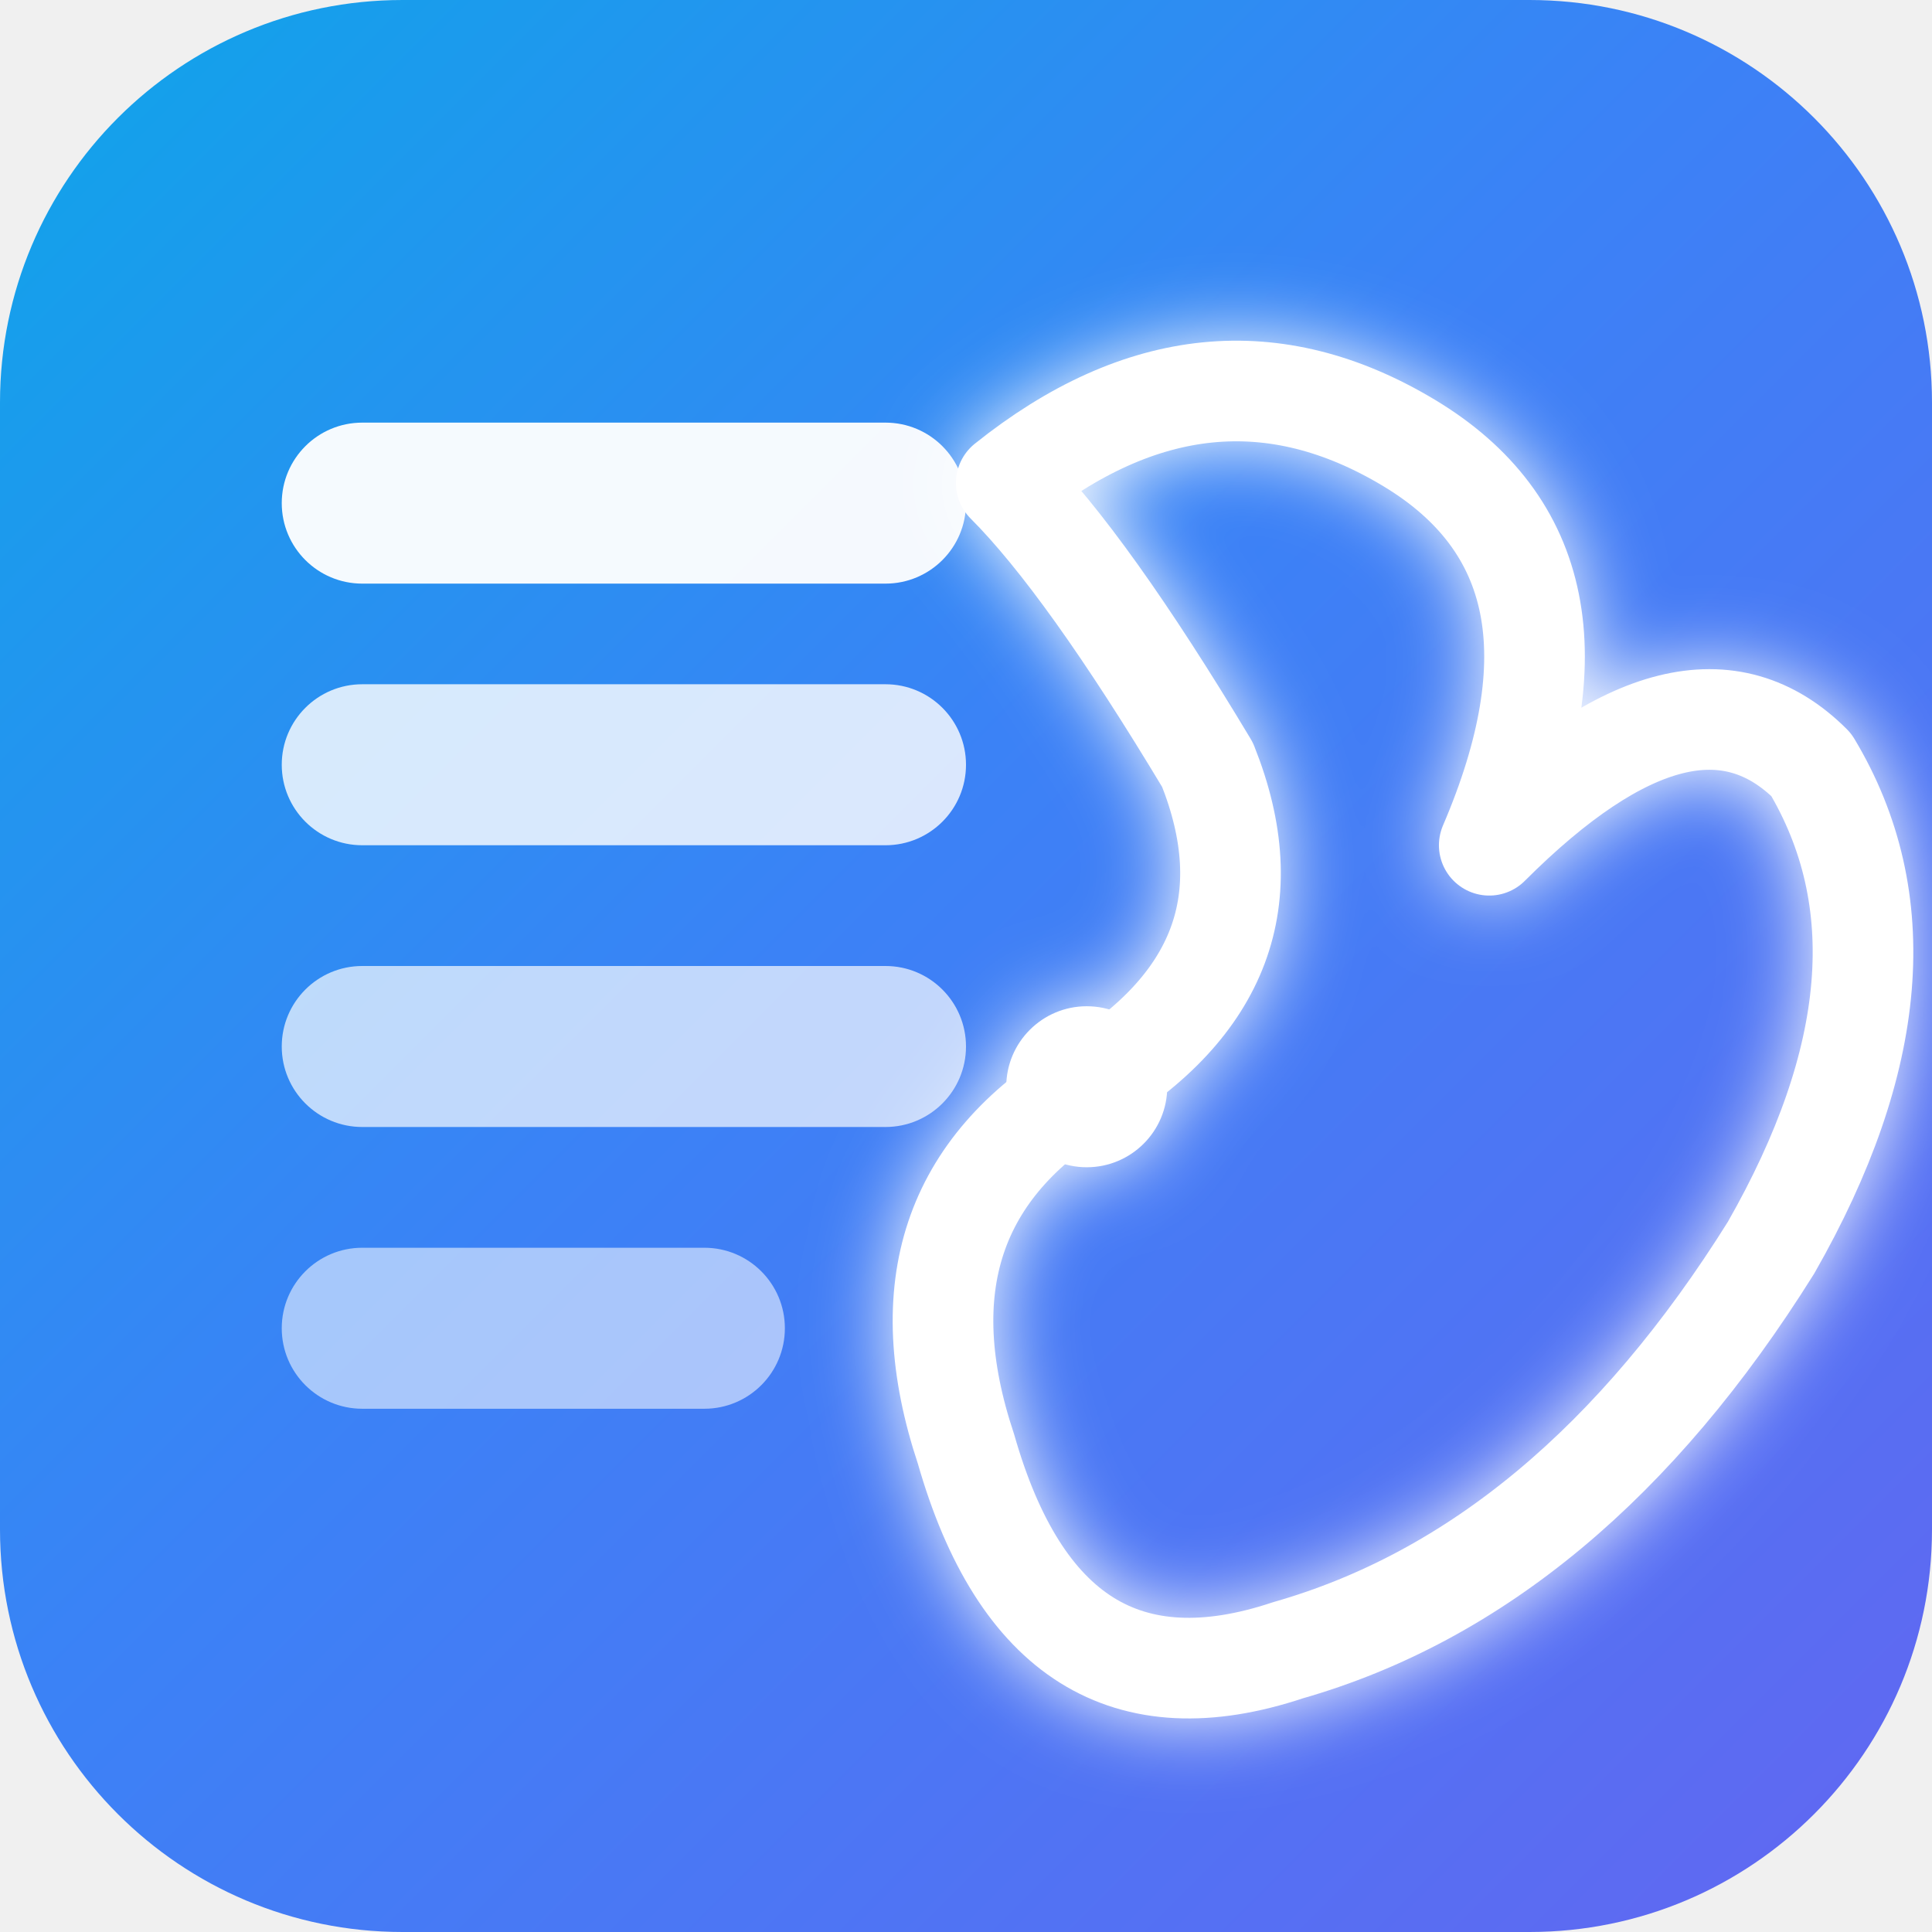
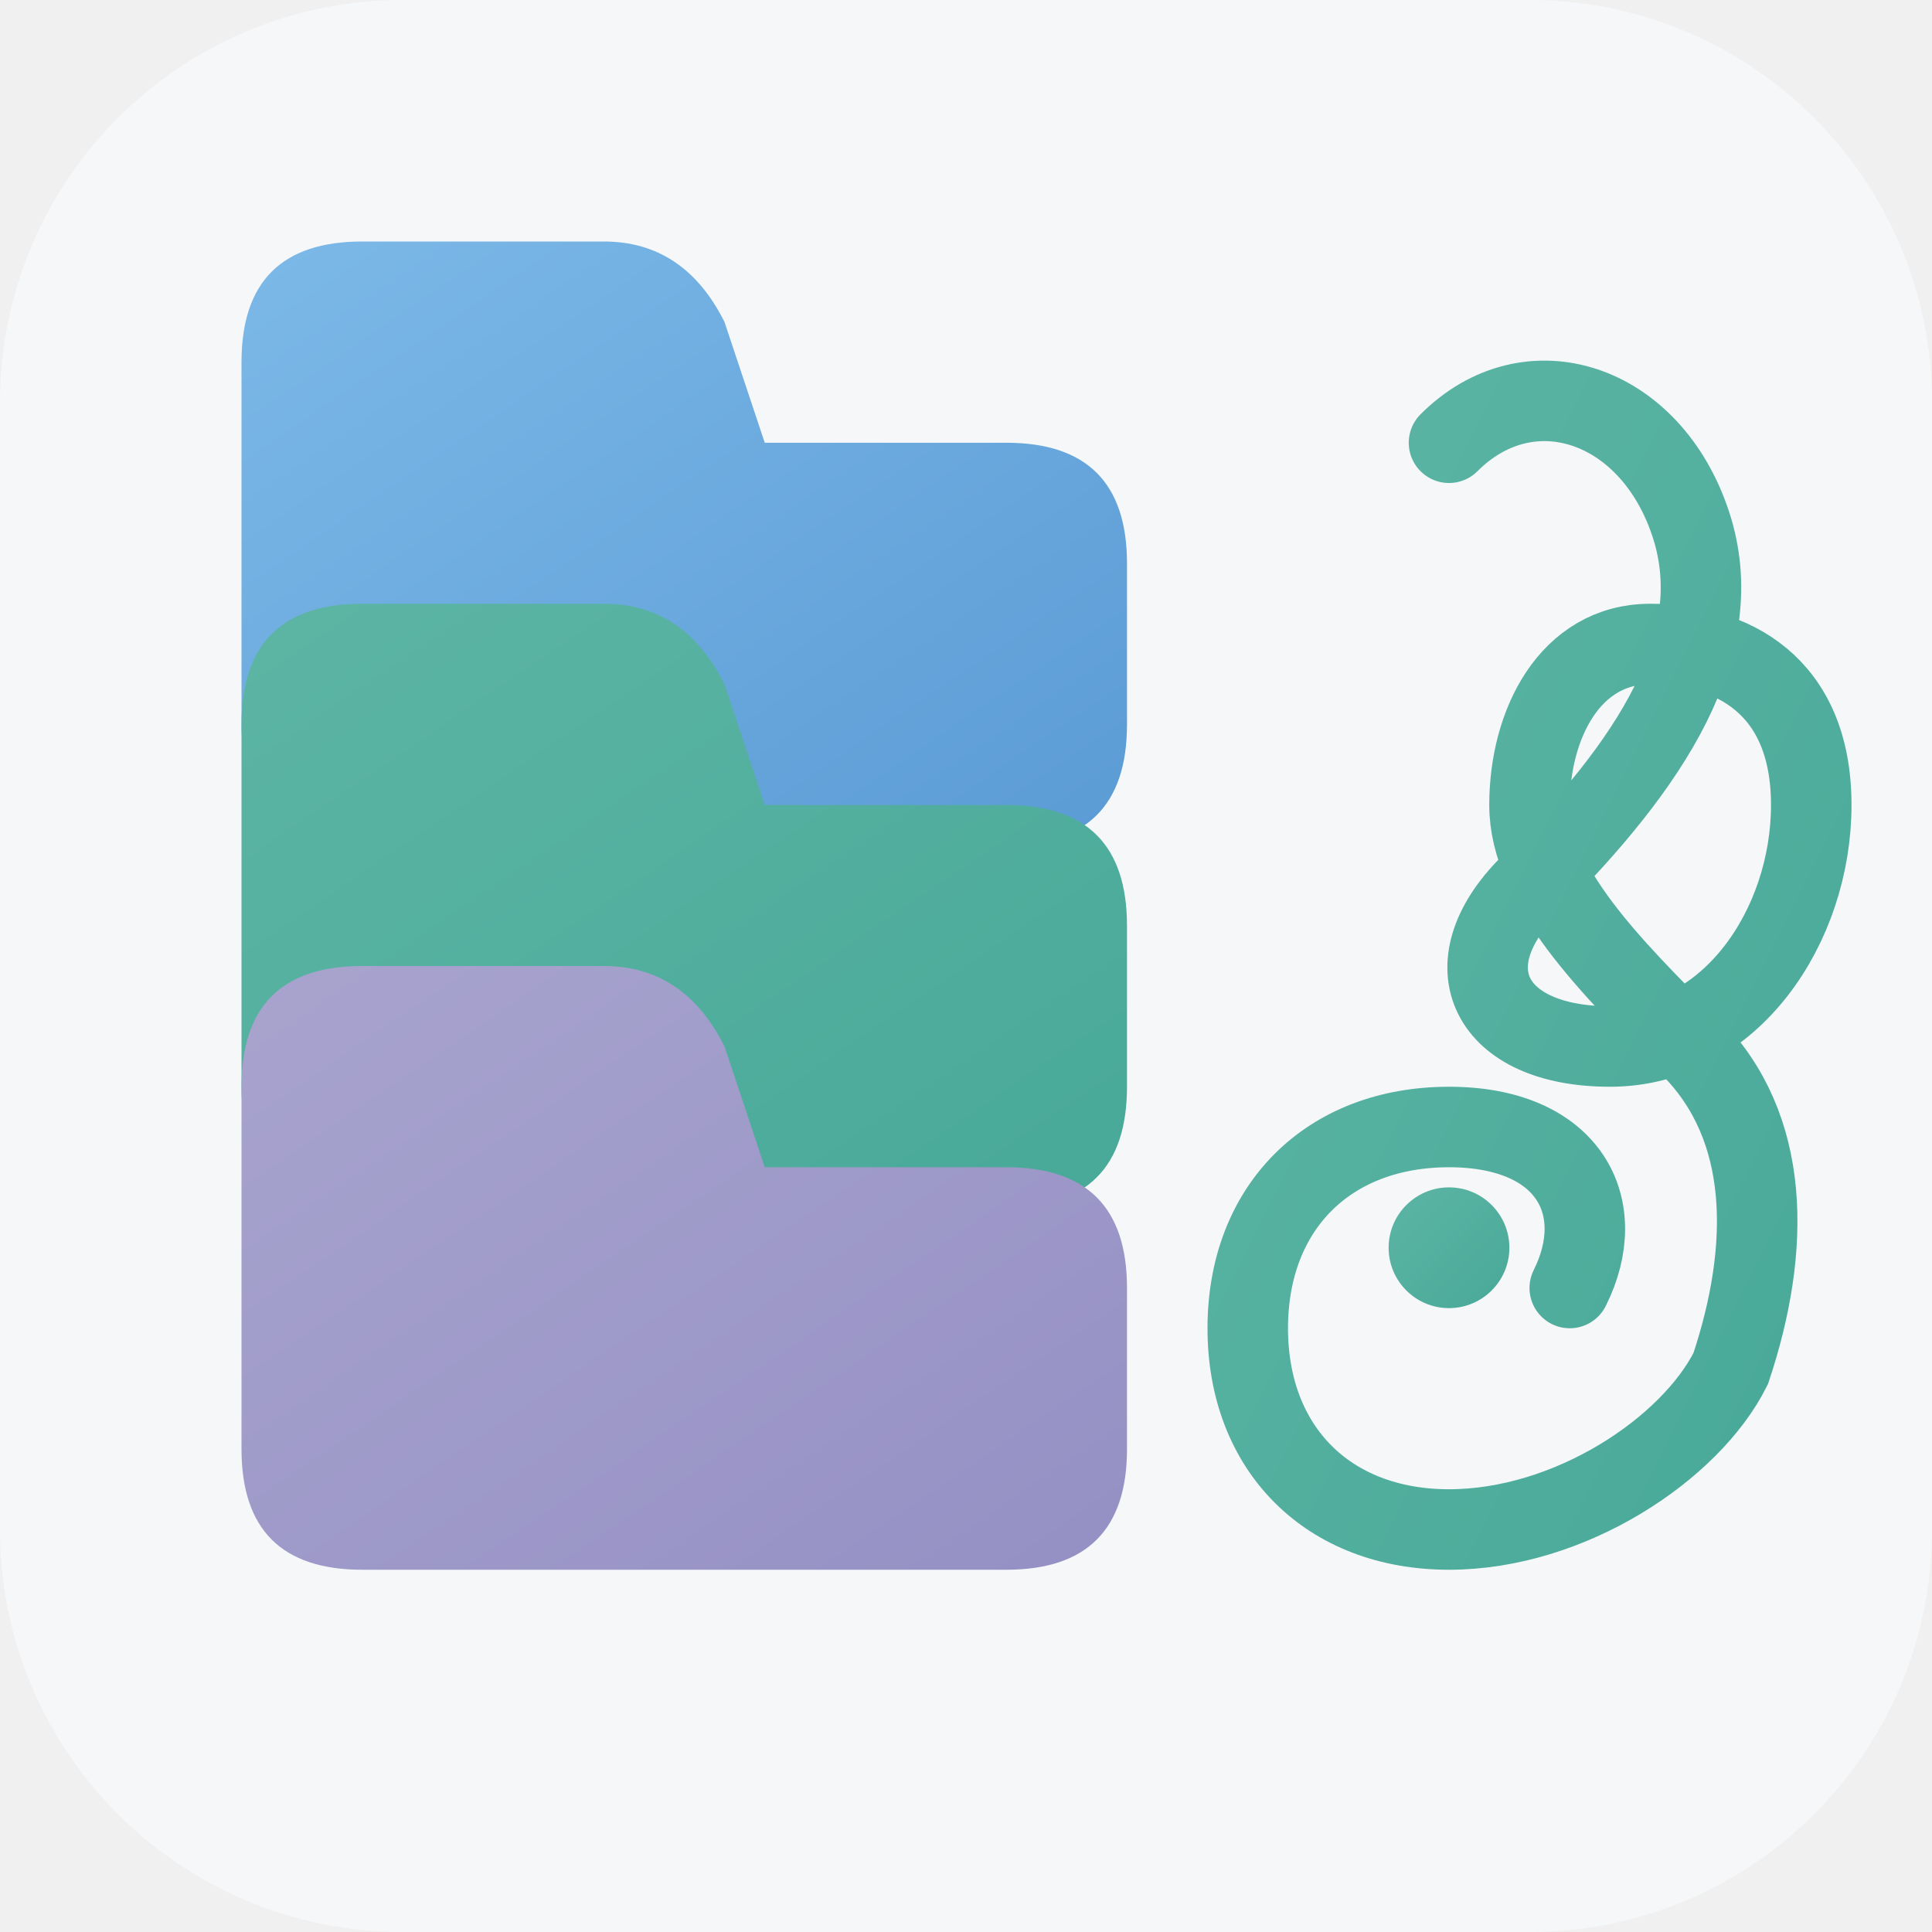
<svg xmlns="http://www.w3.org/2000/svg" viewBox="0 0 48 48">
  <defs>
-     <linearGradient id="grad48" x1="0%" y1="0%" x2="100%" y2="100%">
-       <stop offset="0%" style="stop-color:#0ea5e9" />
-       <stop offset="45%" style="stop-color:#3b82f6" />
-       <stop offset="100%" style="stop-color:#6366f1" />
+     <linearGradient id="blueFolder48" x1="0%" y1="0%" x2="100%" y2="100%">
+       <stop offset="0%" style="stop-color:#7CB9E8" />
+       <stop offset="100%" style="stop-color:#5B9BD5" />
    </linearGradient>
-     <filter id="glow48" x="-50%" y="-50%" width="200%" height="200%">
-       <feGaussianBlur stdDeviation="1" result="coloredBlur" />
-       <feMerge>
-         <feMergeNode in="coloredBlur" />
-         <feMergeNode in="SourceGraphic" />
-       </feMerge>
-     </filter>
+     <linearGradient id="tealFolder48" x1="0%" y1="0%" x2="100%" y2="100%">
+       <stop offset="0%" style="stop-color:#5DB5A4" />
+       <stop offset="100%" style="stop-color:#48A999" />
+     </linearGradient>
+     <linearGradient id="purpleFolder48" x1="0%" y1="0%" x2="100%" y2="100%">
+       <stop offset="0%" style="stop-color:#A8A4CE" />
+       <stop offset="100%" style="stop-color:#9590C4" />
+     </linearGradient>
+     <linearGradient id="clefGradient48" x1="0%" y1="0%" x2="100%" y2="100%">
+       <stop offset="0%" style="stop-color:#5DB5A4" />
+       <stop offset="100%" style="stop-color:#48A999" />
+     </linearGradient>
  </defs>
-   <rect width="48" height="48" rx="10" fill="url(#grad48)" />
-   <g opacity="0.95">
-     <rect x="7" y="10.5" width="17" height="4" rx="2" fill="white" />
-     <rect x="7" y="17" width="17" height="4" rx="2" fill="white" opacity="0.85" />
-     <rect x="7" y="24" width="17" height="4" rx="2" fill="white" opacity="0.72" />
-     <rect x="7" y="31" width="12.5" height="4" rx="2" fill="white" opacity="0.58" />
-   </g>
-   <g filter="url(#glow48)">
-     <path d="M25 12 Q30 8 35 11 Q40 14 37 21 Q42 16 45 19 Q48 24 44 31 Q39 39 32 41 Q26 43 24 36 Q22 30 27 27 Q32 24 30 19 Q27 14 25 12" stroke="white" stroke-width="2.5" fill="none" stroke-linecap="round" stroke-linejoin="round" />
-     <circle cx="27" cy="27" r="2" fill="white" />
+   <rect width="48" height="48" rx="10" fill="#F5F7F9" />
+   <path d="M6 11 L6 9 Q6 6 9 6 L15 6 Q17 6 18 8 L19 11 L25 11 Q28 11 28 14 L28 18 Q28 21 25 21 L9 21 Q6 21 6 18 Z" fill="url(#blueFolder48)" />
+   <path d="M6 20 L6 18 Q6 15 9 15 L15 15 Q17 15 18 17 L19 20 L25 20 Q28 20 28 23 L28 27 Q28 30 25 30 L9 30 Q6 30 6 27 Z" fill="url(#tealFolder48)" />
+   <path d="M6 29 L6 27 Q6 24 9 24 L15 24 Q17 24 18 26 L19 29 L25 29 Q28 29 28 32 L28 36 Q28 39 25 39 L9 39 Q6 39 6 36 Z" fill="url(#purpleFolder48)" />
+   <g transform="translate(26, 8)">
+     <path d="M10 3               C12 1 15 2 16 5               C17 8 15 11 12 14               C10 16 11 18 14 18               C17 18 19 15 19 12               C19 9 17 8 15 8               C13 8 12 10 12 12               C12 14 14 16 16 18               C18 20 18 23 17 26               C16 28 13 30 10 30               C7 30 5 28 5 25               C5 22 7 20 10 20               C13 20 14 22 13 24" stroke="url(#clefGradient48)" stroke-width="2" fill="none" stroke-linecap="round" />
+     <circle cx="10" cy="23" r="1.5" fill="url(#clefGradient48)" />
  </g>
</svg>
